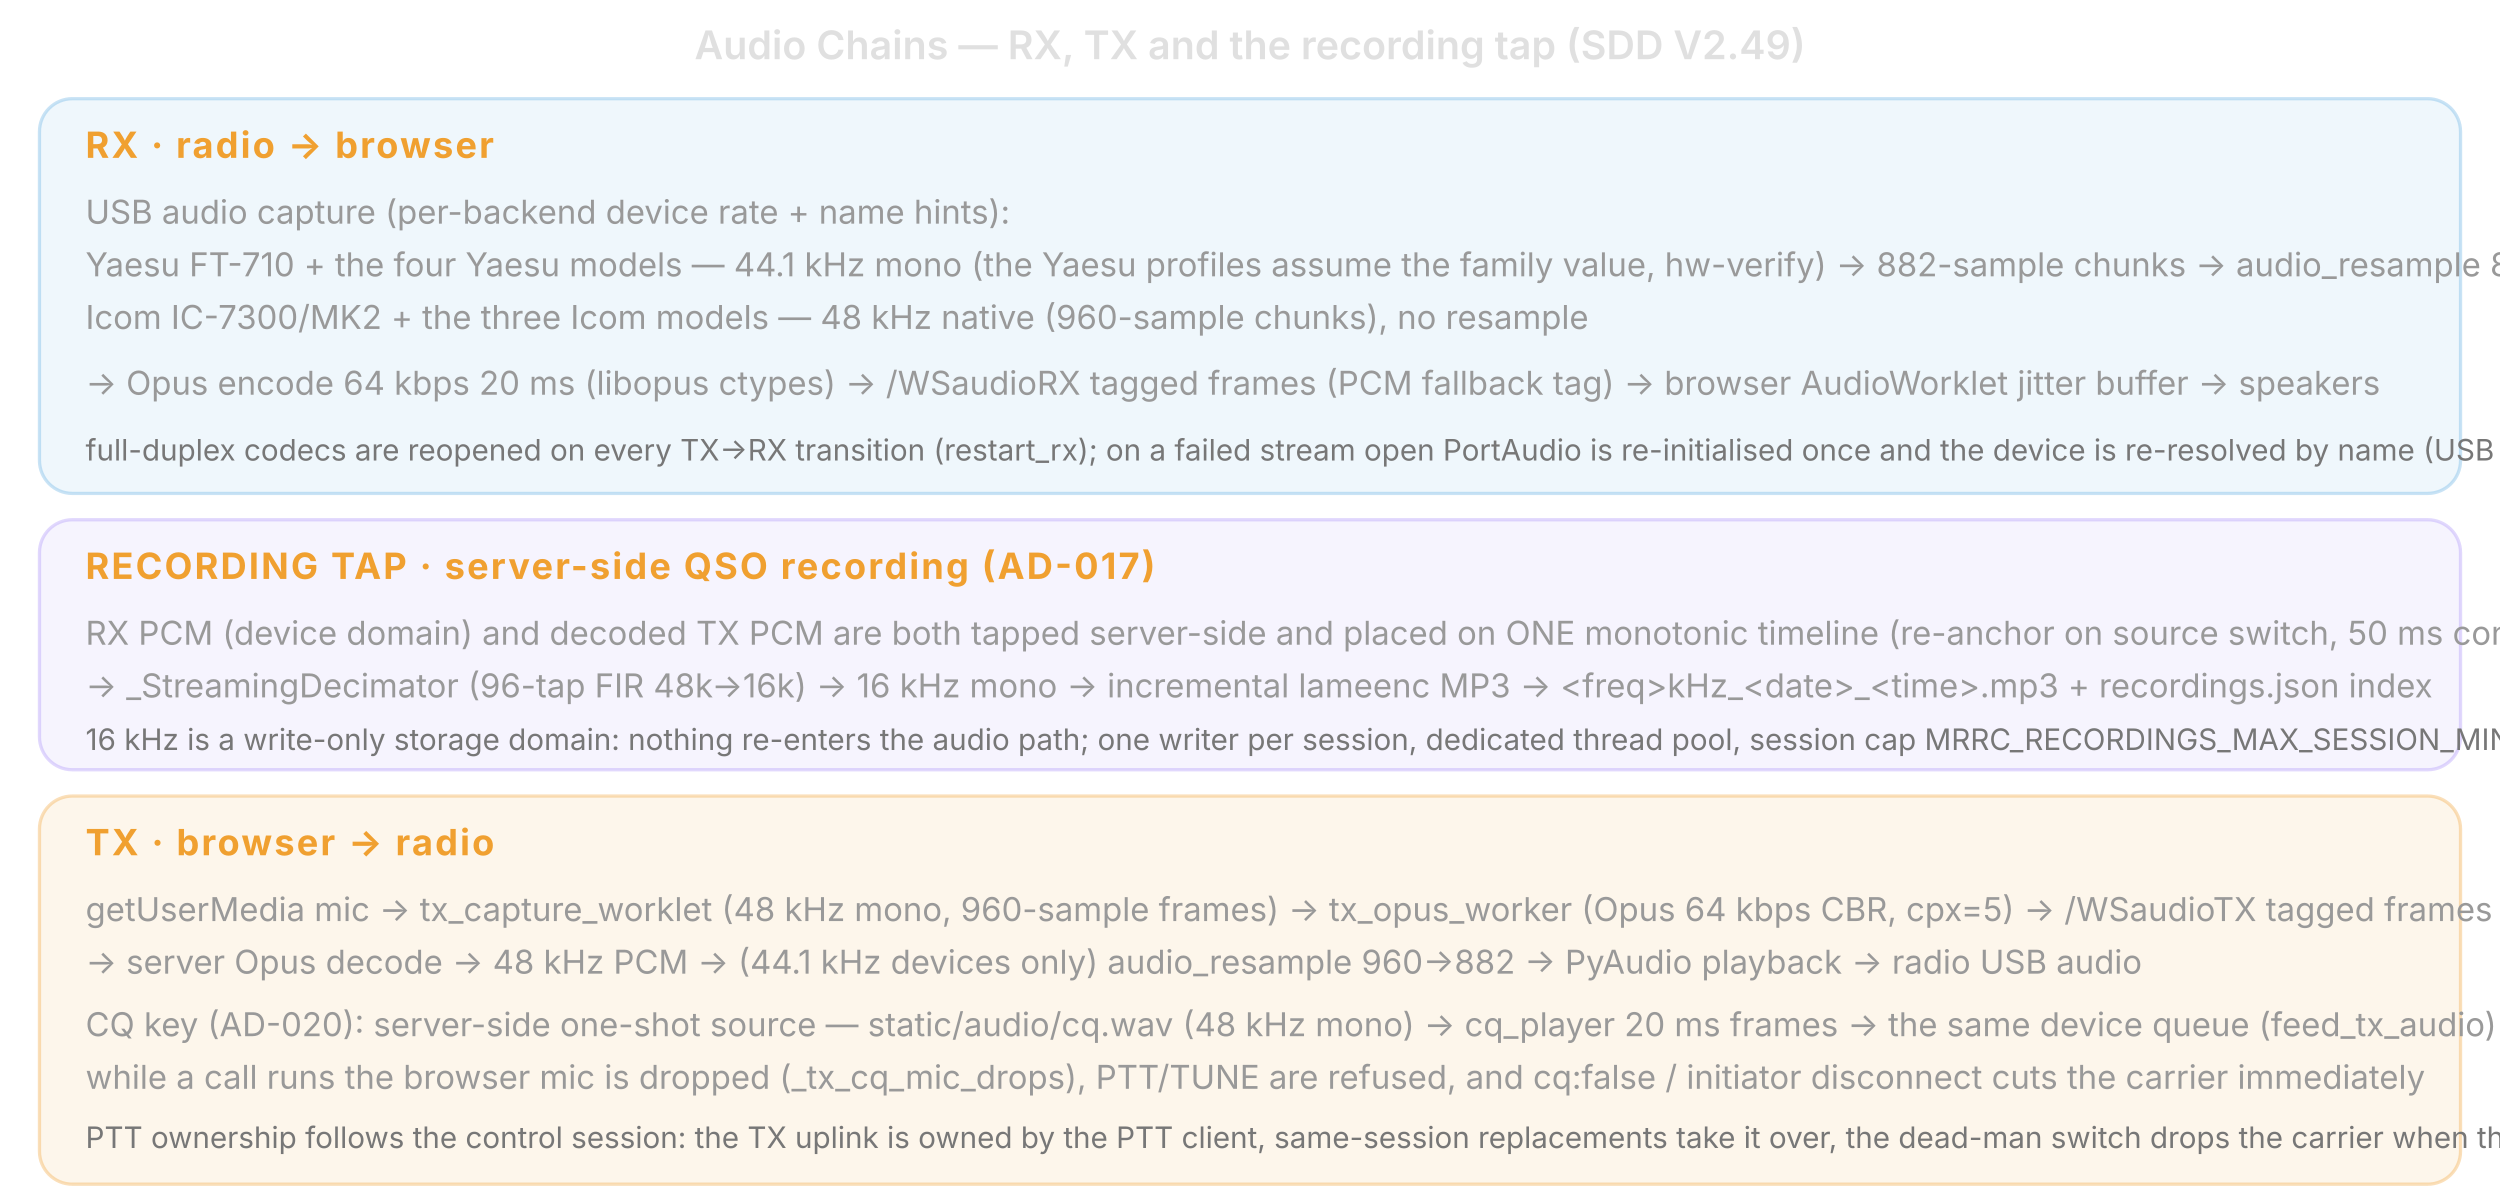
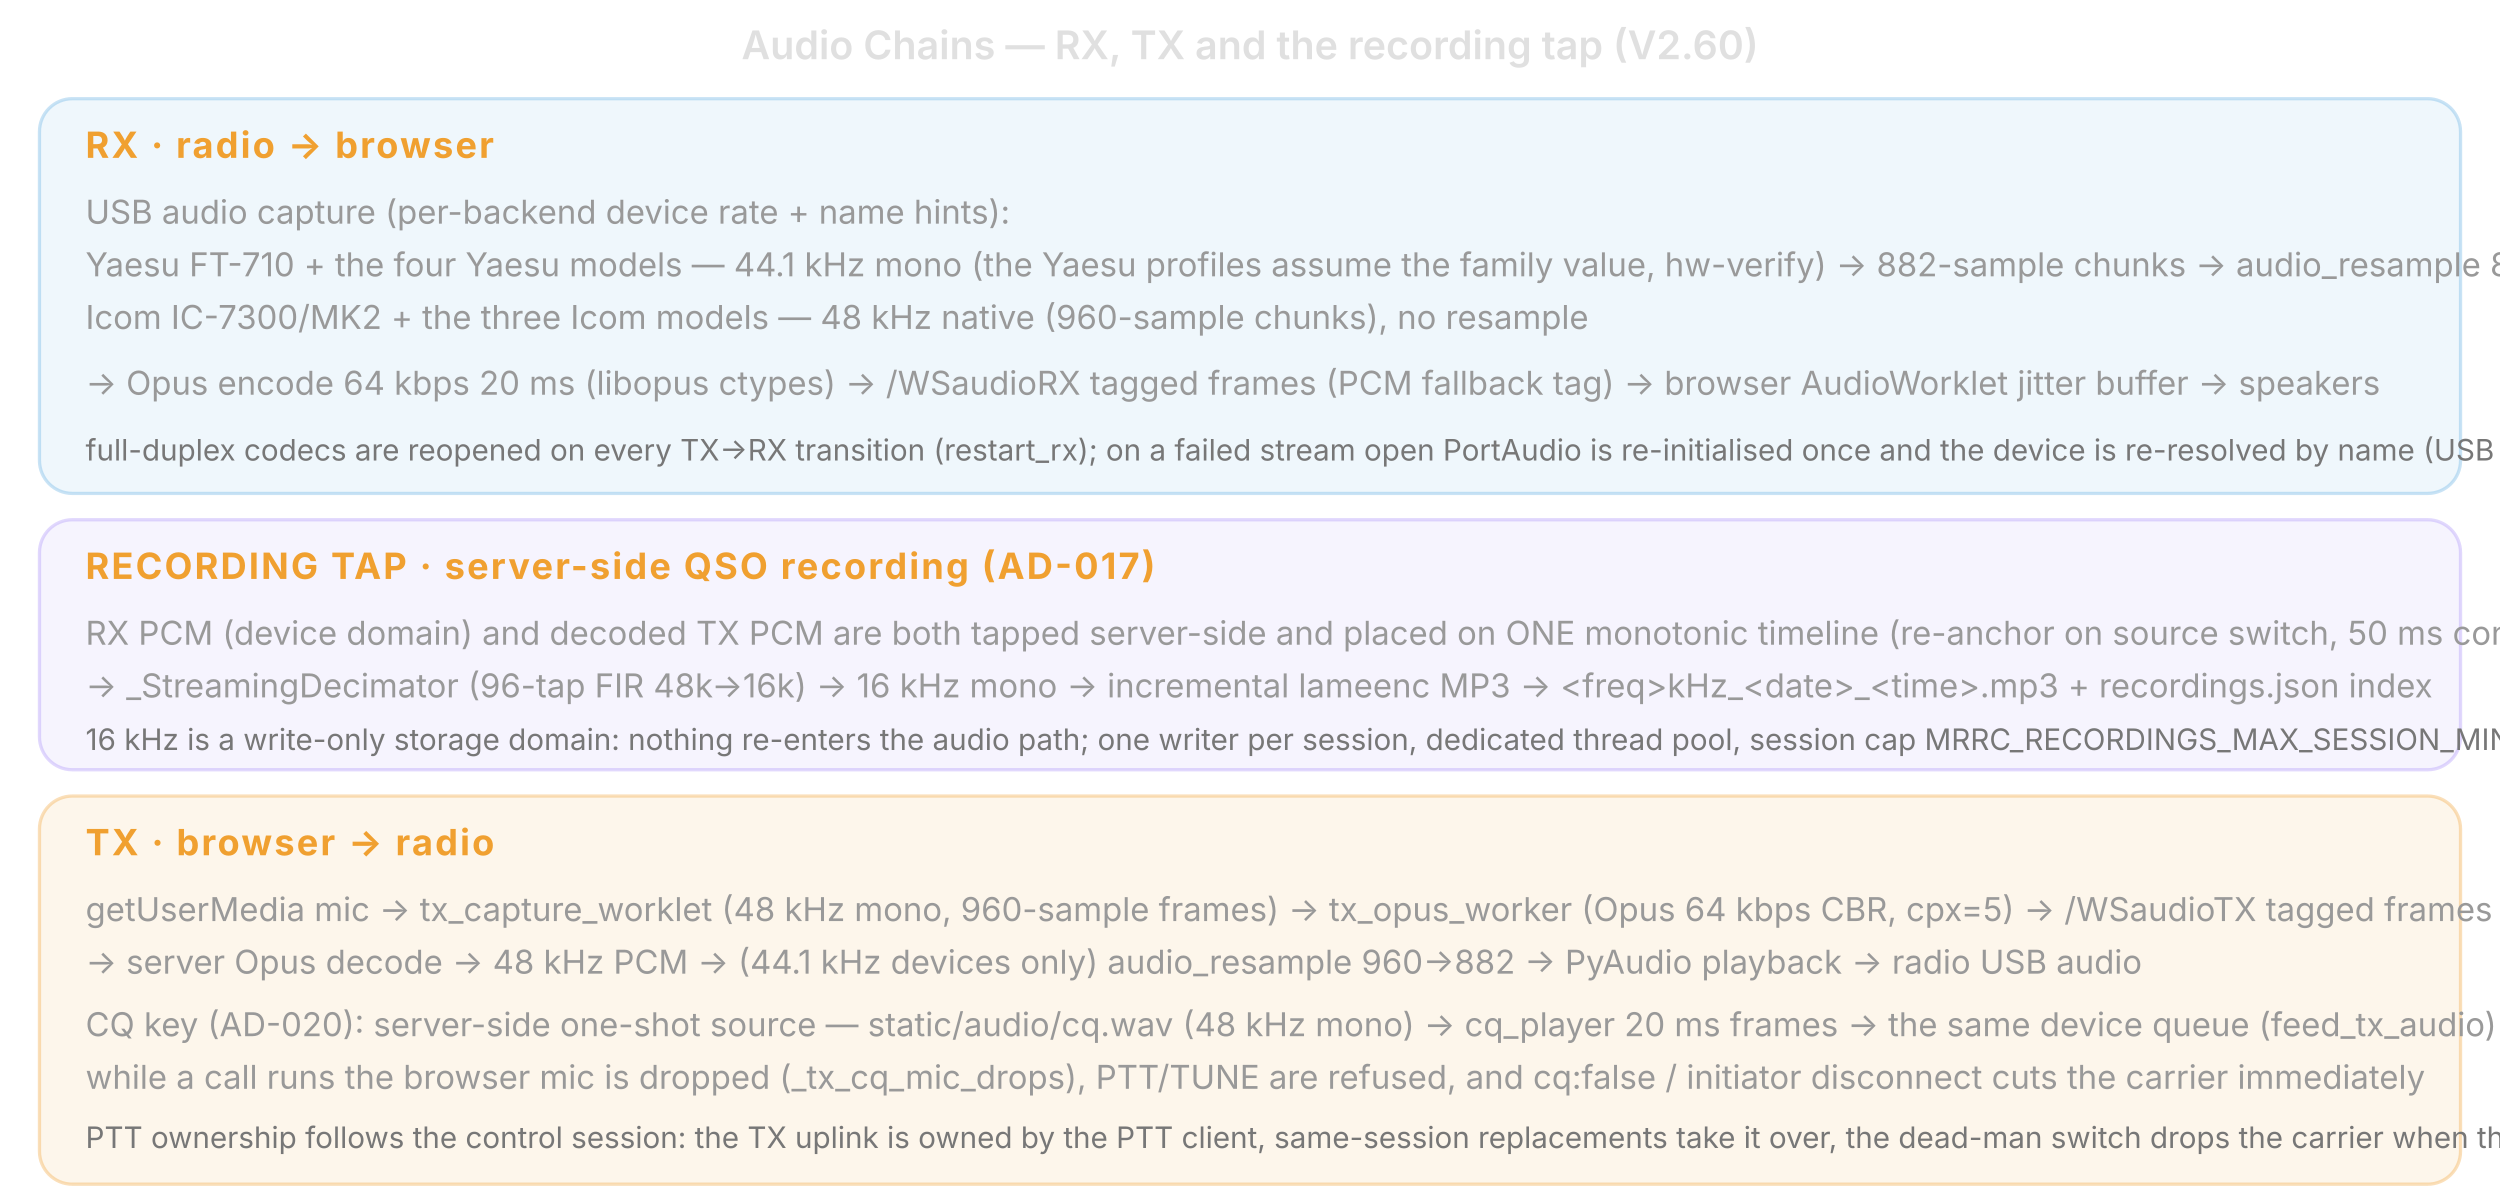
<svg xmlns="http://www.w3.org/2000/svg" viewBox="0 0 760 366">
  <defs>
    <marker id="arr" viewBox="0 0 10 10" refX="8" refY="5" markerWidth="6" markerHeight="6" orient="auto">
      <path d="M0,0 L10,5 L0,10 Z" fill="#888" />
    </marker>
  </defs>
  <style>text{font-family:Inter,-apple-system,sans-serif}.b{fill:#e0e0e0;font-size:12px;font-weight:600}.h{fill:#f0a030;font-size:11px;font-weight:700;letter-spacing:.06em}.m{fill:#999;font-size:10px}.s{fill:#777;font-size:9px}</style>
-   <text x="380" y="18" text-anchor="middle" class="b">Audio Chains — RX, TX and the recording tap (SDD V2.49)</text>
+   <text x="380" y="18" text-anchor="middle" class="b">Audio Chains — RX, TX and the recording tap (V2.60)</text>
  <rect x="12" y="30" width="736" height="120" rx="10" fill="#5dade218" stroke="#5dade255" />
  <text x="26" y="48" class="h">RX · radio → browser</text>
  <text x="26" y="68" class="m">USB audio capture (per-backend device rate + name hints):</text>
  <text x="26" y="84" class="m">Yaesu FT-710 + the four Yaesu models — 44.1 kHz mono (the Yaesu profiles assume the family value, hw-verify) → 882-sample chunks → audio_resample 882→960</text>
  <text x="26" y="100" class="m">Icom IC-7300/MK2 + the three Icom models — 48 kHz native (960-sample chunks), no resample</text>
  <text x="26" y="120" class="m">→ Opus encode 64 kbps 20 ms (libopus ctypes) → /WSaudioRX tagged frames (PCM fallback tag) → browser AudioWorklet jitter buffer → speakers</text>
  <text x="26" y="140" class="s">full-duplex codecs are reopened on every TX→RX transition (restart_rx); on a failed stream open PortAudio is re-initialised once and the device is re-resolved by name (USB re-enumeration)</text>
  <rect x="12" y="158" width="736" height="76" rx="10" fill="#a78bfa18" stroke="#a78bfa55" />
  <text x="26" y="176" class="h">RECORDING TAP · server-side QSO recording (AD-017)</text>
  <text x="26" y="196" class="m">RX PCM (device domain) and decoded TX PCM are both tapped server-side and placed on ONE monotonic timeline (re-anchor on source switch, 50 ms continuity tolerance, real gaps filled with silence)</text>
  <text x="26" y="212" class="m">→ _StreamingDecimator (96-tap FIR 48k→16k) → 16 kHz mono → incremental lameenc MP3 → &lt;freq&gt;kHz_&lt;date&gt;_&lt;time&gt;.mp3 + recordings.json index</text>
  <text x="26" y="228" class="s">16 kHz is a write-only storage domain: nothing re-enters the audio path; one writer per session, dedicated thread pool, session cap MRRC_RECORDINGS_MAX_SESSION_MIN (240 min, 0 = unlimited)</text>
  <rect x="12" y="242" width="736" height="118" rx="10" fill="#f0a03018" stroke="#f0a03055" />
  <text x="26" y="260" class="h">TX · browser → radio</text>
  <text x="26" y="280" class="m">getUserMedia mic → tx_capture_worklet (48 kHz mono, 960-sample frames) → tx_opus_worker (Opus 64 kbps CBR, cpx=5) → /WSaudioTX tagged frames</text>
  <text x="26" y="296" class="m">→ server Opus decode → 48 kHz PCM → (44.1 kHz devices only) audio_resample 960→882 → PyAudio playback → radio USB audio</text>
  <text x="26" y="315" class="m">CQ key (AD-020): server-side one-shot source — static/audio/cq.wav (48 kHz mono) → cq_player 20 ms frames → the same device queue (feed_tx_audio)</text>
  <text x="26" y="331" class="m">while a call runs the browser mic is dropped (_tx_cq_mic_drops), PTT/TUNE are refused, and cq:false / initiator disconnect cuts the carrier immediately</text>
-   <text x="26" y="349" class="s">PTT ownership follows the control session: the TX uplink is owned by the PTT client, same-session replacements take it over, the dead-man switch drops the carrier when that client disappears (SDD 15)</text>
+   <text x="26" y="349" class="s">PTT ownership follows the control session: the TX uplink is owned by the PTT client, same-session replacements take it over, the dead-man switch drops the carrier when that client disappears (SDD 15) · the RX chain above is shared by the listen role, but /WSaudioTX is closed with 4003 for listen-only tokens (V2.59)</text>
</svg>
